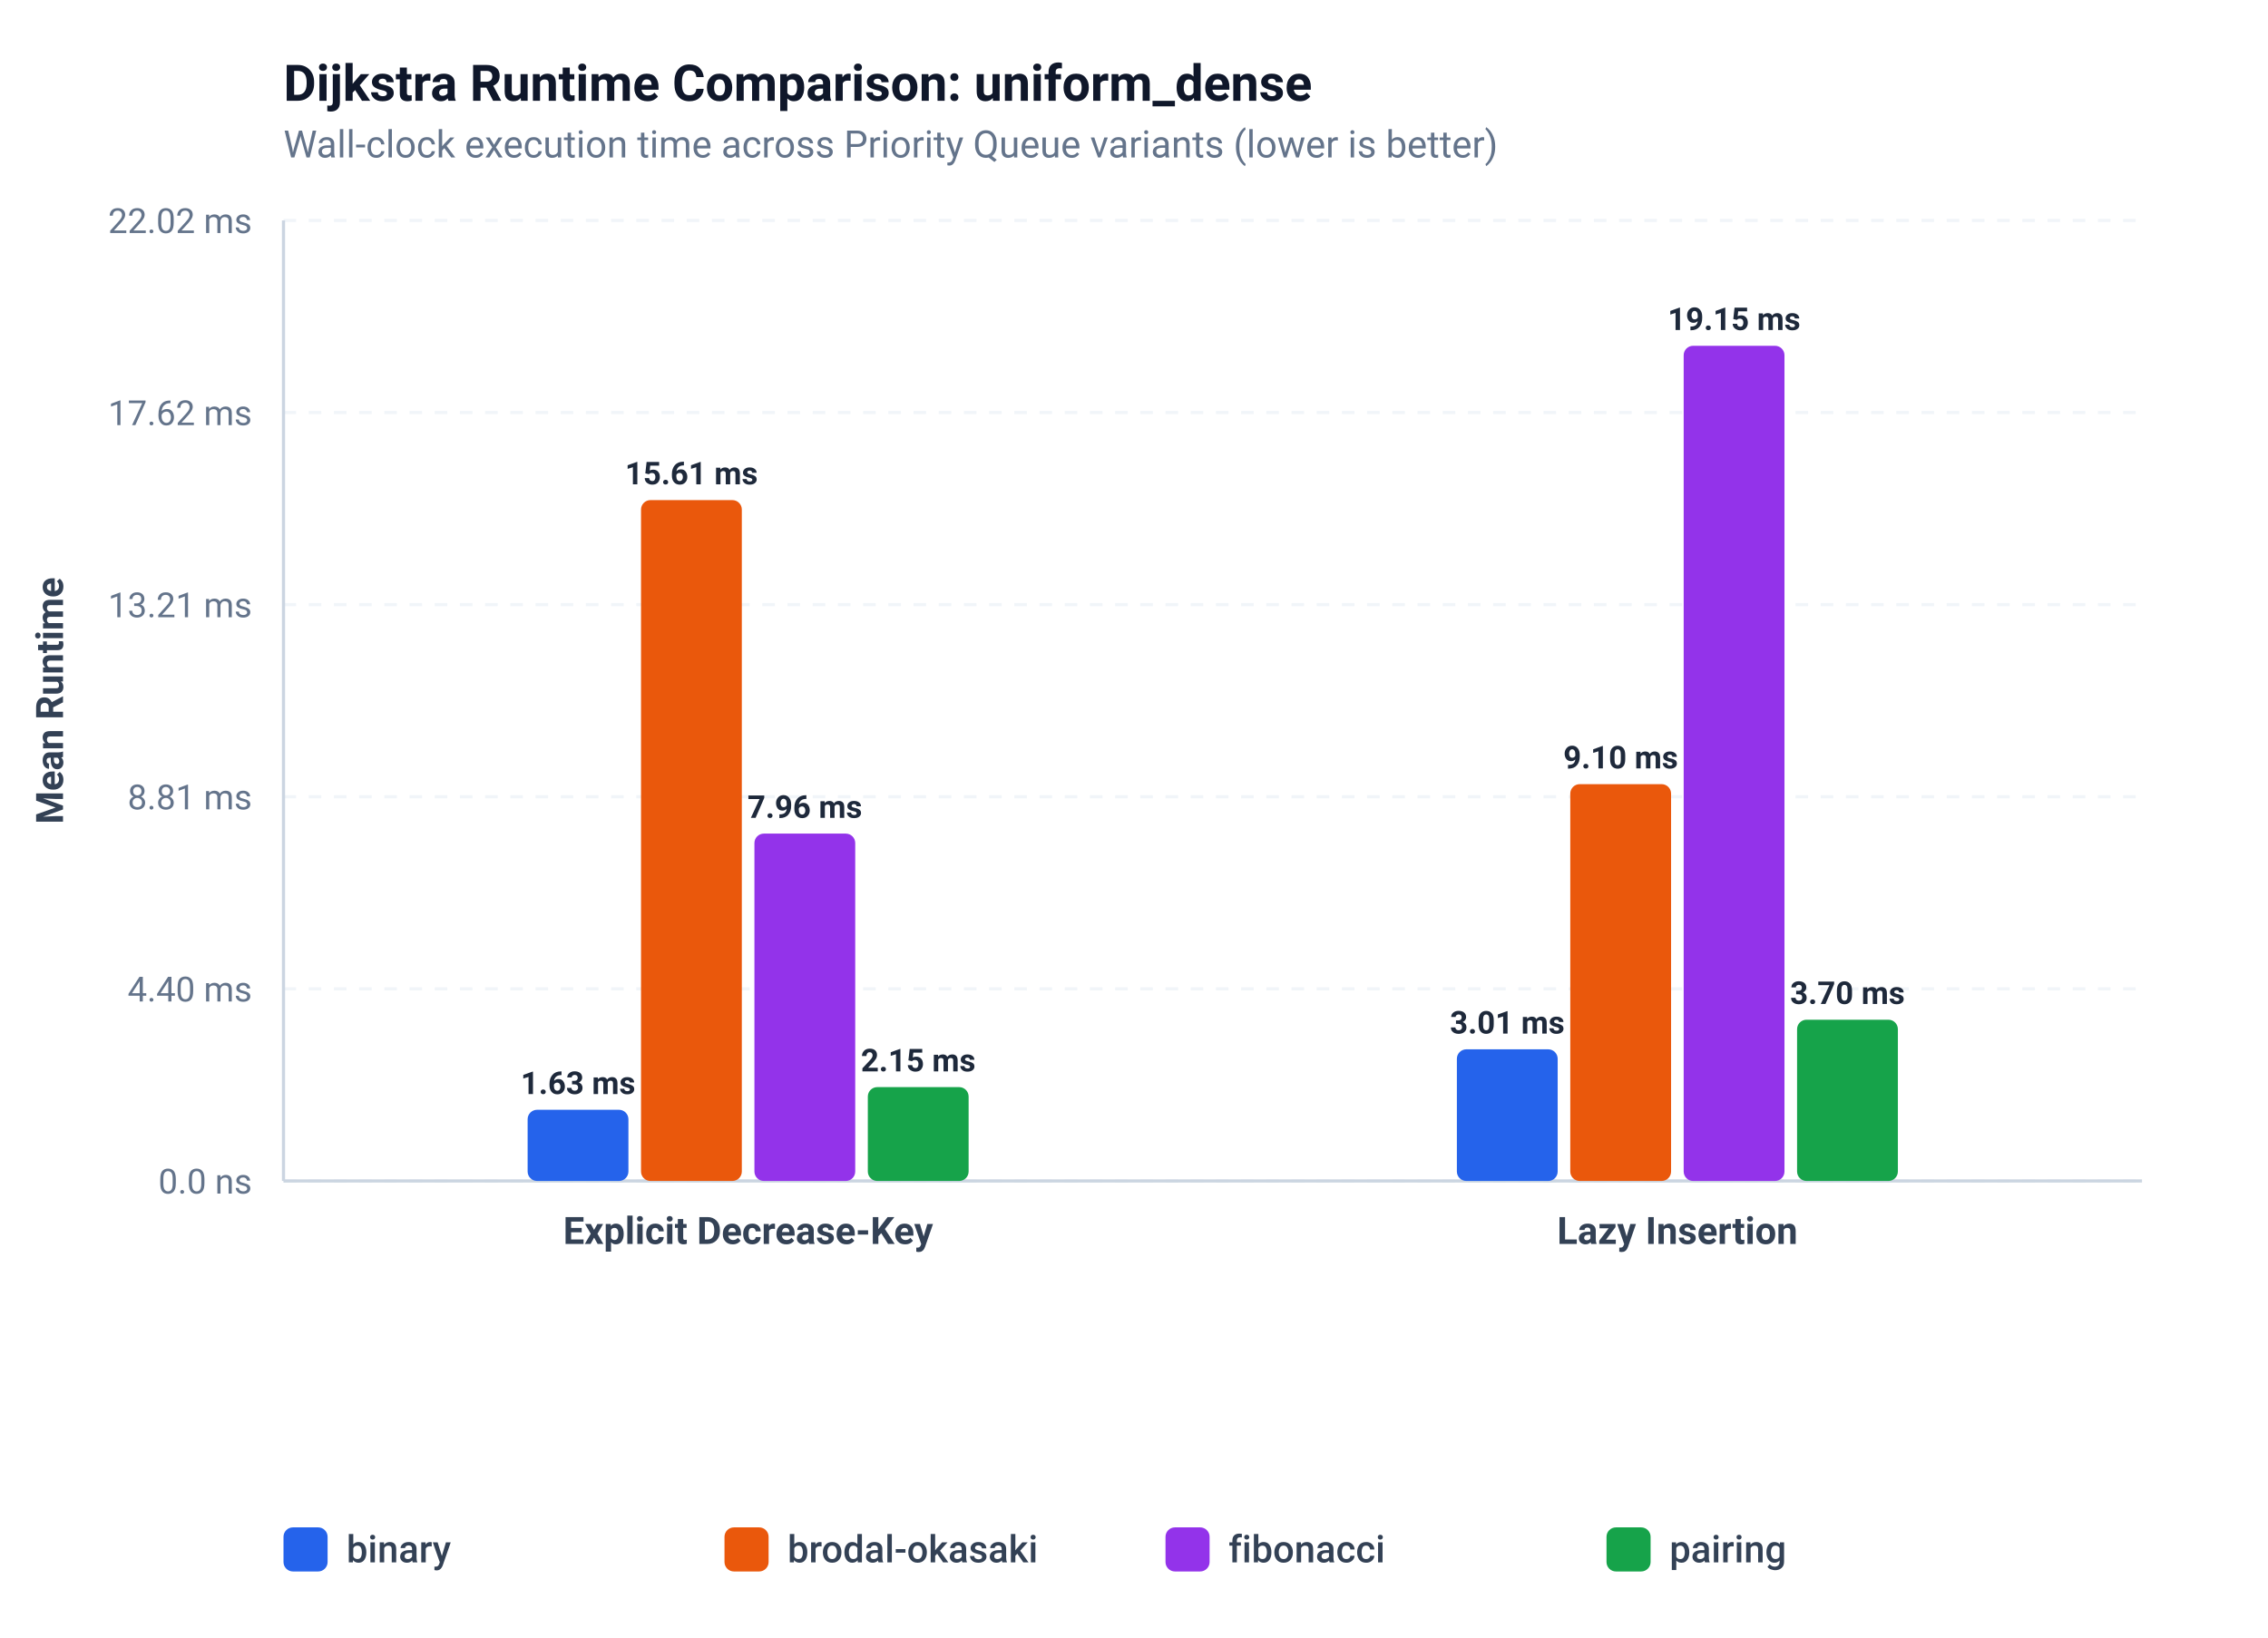
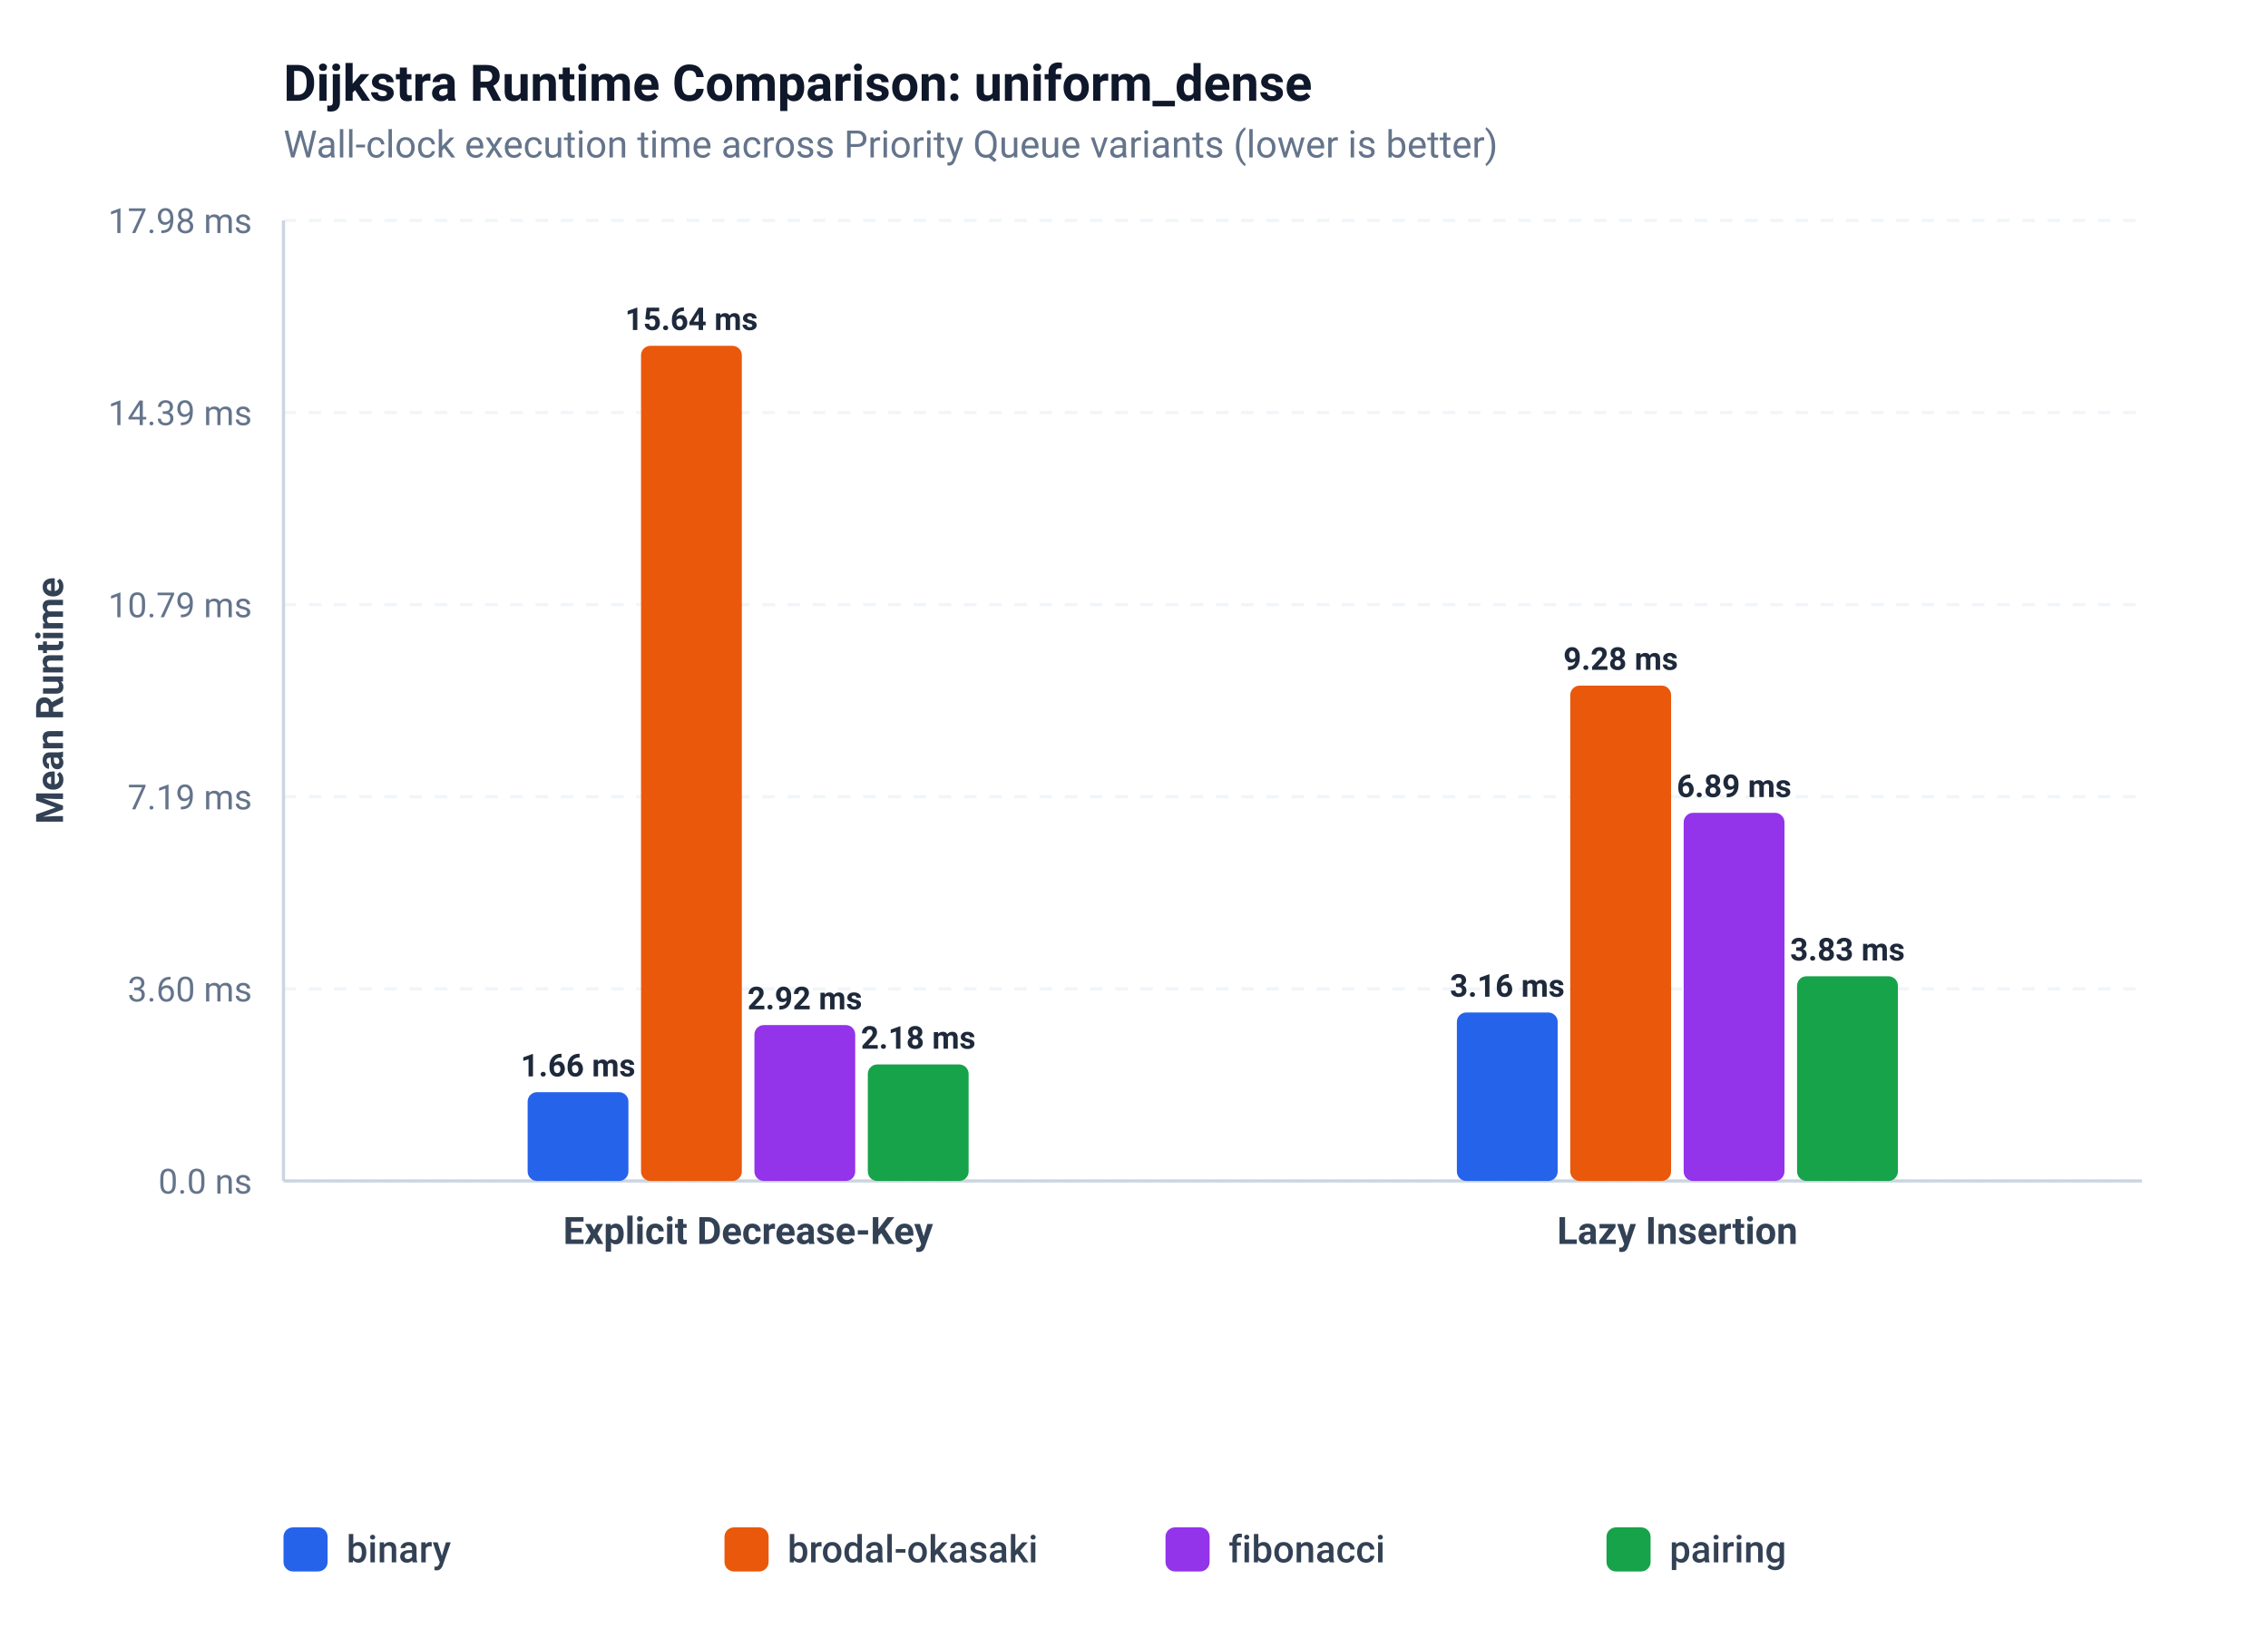
<svg xmlns="http://www.w3.org/2000/svg" viewBox="0 0 720 520" width="720" height="520" style="background-color: #ffffff; font-family: -apple-system, BlinkMacSystemFont, Segoe UI, Roboto, sans-serif;">
  <defs>
    <style>
    .axis { stroke: #CBD5E1; stroke-width: 1; }
    .grid { stroke: #F1F5F9; stroke-width: 1; stroke-dasharray: 4,4; }
    .baseline { stroke: #EF4444; stroke-width: 1.5; stroke-dasharray: 3,3; }
    .tick-label { font-size: 11px; fill: #64748B; }
    .axis-title { font-size: 12px; font-weight: 600; fill: #334155; }
    .chart-title { font-size: 16px; font-weight: 700; fill: #0F172A; }
    .chart-subtitle { font-size: 12px; fill: #64748B; }
    .bar-label { font-size: 9px; font-weight: 600; fill: #1E293B; text-anchor: middle; }
    .legend-text { font-size: 12px; fill: #334155; font-weight: 500; dominant-baseline: central; }
    .bar-label { font-size: 10px; font-weight: 600; fill: #1E293B; text-anchor: middle; }
  </style>
  </defs>
  <text x="90" y="32" class="chart-title">Dijkstra Runtime Comparison: uniform_dense</text>
  <text x="90" y="50" class="chart-subtitle">Wall-clock execution time across Priority Queue variants (lower is better)</text>
  <line x1="90" y1="375.0" x2="680" y2="375.0" class="grid" />
  <text x="80" y="379.0" class="tick-label" text-anchor="end">0.0 ns</text>
  <line x1="90" y1="314.0" x2="680" y2="314.0" class="grid" />
-   <text x="80" y="318.0" class="tick-label" text-anchor="end">4.40 ms</text>
+   <text x="80" y="318.0" class="tick-label" text-anchor="end">3.60 ms</text>
  <line x1="90" y1="253.0" x2="680" y2="253.0" class="grid" />
-   <text x="80" y="257.0" class="tick-label" text-anchor="end">8.81 ms</text>
+   <text x="80" y="257.0" class="tick-label" text-anchor="end">7.19 ms</text>
  <line x1="90" y1="192.0" x2="680" y2="192.0" class="grid" />
-   <text x="80" y="196.0" class="tick-label" text-anchor="end">13.21 ms</text>
+   <text x="80" y="196.0" class="tick-label" text-anchor="end">10.79 ms</text>
  <line x1="90" y1="131.0" x2="680" y2="131.0" class="grid" />
-   <text x="80" y="135.0" class="tick-label" text-anchor="end">17.62 ms</text>
+   <text x="80" y="135.0" class="tick-label" text-anchor="end">14.39 ms</text>
  <line x1="90" y1="70.0" x2="680" y2="70.0" class="grid" />
-   <text x="80" y="74.0" class="tick-label" text-anchor="end">22.02 ms</text>
+   <text x="80" y="74.0" class="tick-label" text-anchor="end">17.98 ms</text>
  <line x1="90" y1="70" x2="90" y2="375" class="axis" />
  <line x1="90" y1="375" x2="680" y2="375" class="axis" />
  <text x="-222.5" y="20" class="axis-title" text-anchor="middle" transform="rotate(-90)">Mean Runtime</text>
  <text x="237.5" y="395" class="axis-title" font-size="11px" text-anchor="middle">Explicit Decrease-Key</text>
-   <rect x="167.5" y="352.4" width="32.0" height="22.6" fill="#2563EB" rx="3" ry="3" />
-   <text x="183.5" y="347.4" class="bar-label">1.63 ms</text>
-   <rect x="203.5" y="158.8" width="32.0" height="216.2" fill="#EA580C" rx="3" ry="3" />
-   <text x="219.5" y="153.8" class="bar-label">15.61 ms</text>
-   <rect x="239.5" y="264.7" width="32.0" height="110.3" fill="#9333EA" rx="3" ry="3" />
-   <text x="255.5" y="259.7" class="bar-label">7.96 ms</text>
-   <rect x="275.5" y="345.2" width="32.0" height="29.8" fill="#16A34A" rx="3" ry="3" />
-   <text x="291.5" y="340.2" class="bar-label">2.15 ms</text>
+   <rect x="167.5" y="346.8" width="32.0" height="28.2" fill="#2563EB" rx="3" ry="3" />
+   <text x="183.5" y="341.8" class="bar-label">1.66 ms</text>
+   <rect x="203.5" y="109.8" width="32.0" height="265.2" fill="#EA580C" rx="3" ry="3" />
+   <text x="219.5" y="104.8" class="bar-label">15.64 ms</text>
+   <rect x="239.5" y="325.5" width="32.0" height="49.5" fill="#9333EA" rx="3" ry="3" />
+   <text x="255.5" y="320.5" class="bar-label">2.92 ms</text>
+   <rect x="275.5" y="338.0" width="32.0" height="37.0" fill="#16A34A" rx="3" ry="3" />
+   <text x="291.5" y="333.0" class="bar-label">2.18 ms</text>
  <text x="532.5" y="395" class="axis-title" font-size="11px" text-anchor="middle">Lazy Insertion</text>
-   <rect x="462.5" y="333.2" width="32.0" height="41.8" fill="#2563EB" rx="3" ry="3" />
-   <text x="478.5" y="328.2" class="bar-label">3.01 ms</text>
-   <rect x="498.5" y="249.0" width="32.0" height="126.0" fill="#EA580C" rx="3" ry="3" />
-   <text x="514.5" y="244.0" class="bar-label">9.10 ms</text>
-   <rect x="534.5" y="109.8" width="32.0" height="265.2" fill="#9333EA" rx="3" ry="3" />
-   <text x="550.5" y="104.8" class="bar-label">19.15 ms</text>
-   <rect x="570.5" y="323.8" width="32.0" height="51.2" fill="#16A34A" rx="3" ry="3" />
-   <text x="586.5" y="318.8" class="bar-label">3.70 ms</text>
+   <rect x="462.5" y="321.5" width="32.0" height="53.5" fill="#2563EB" rx="3" ry="3" />
+   <text x="478.5" y="316.5" class="bar-label">3.16 ms</text>
+   <rect x="498.5" y="217.7" width="32.0" height="157.3" fill="#EA580C" rx="3" ry="3" />
+   <text x="514.5" y="212.7" class="bar-label">9.28 ms</text>
+   <rect x="534.5" y="258.1" width="32.0" height="116.9" fill="#9333EA" rx="3" ry="3" />
+   <text x="550.5" y="253.1" class="bar-label">6.89 ms</text>
+   <rect x="570.5" y="310.0" width="32.0" height="65.0" fill="#16A34A" rx="3" ry="3" />
+   <text x="586.5" y="305.0" class="bar-label">3.83 ms</text>
  <rect x="90.0" y="485.0" width="14" height="14" fill="#2563EB" rx="3" ry="3" />
  <text x="110.0" y="492.0" class="legend-text">binary</text>
  <rect x="230.0" y="485.0" width="14" height="14" fill="#EA580C" rx="3" ry="3" />
  <text x="250.0" y="492.0" class="legend-text">brodal-okasaki</text>
  <rect x="370.0" y="485.0" width="14" height="14" fill="#9333EA" rx="3" ry="3" />
  <text x="390.0" y="492.0" class="legend-text">fibonacci</text>
  <rect x="510.0" y="485.0" width="14" height="14" fill="#16A34A" rx="3" ry="3" />
  <text x="530.0" y="492.0" class="legend-text">pairing</text>
</svg>
